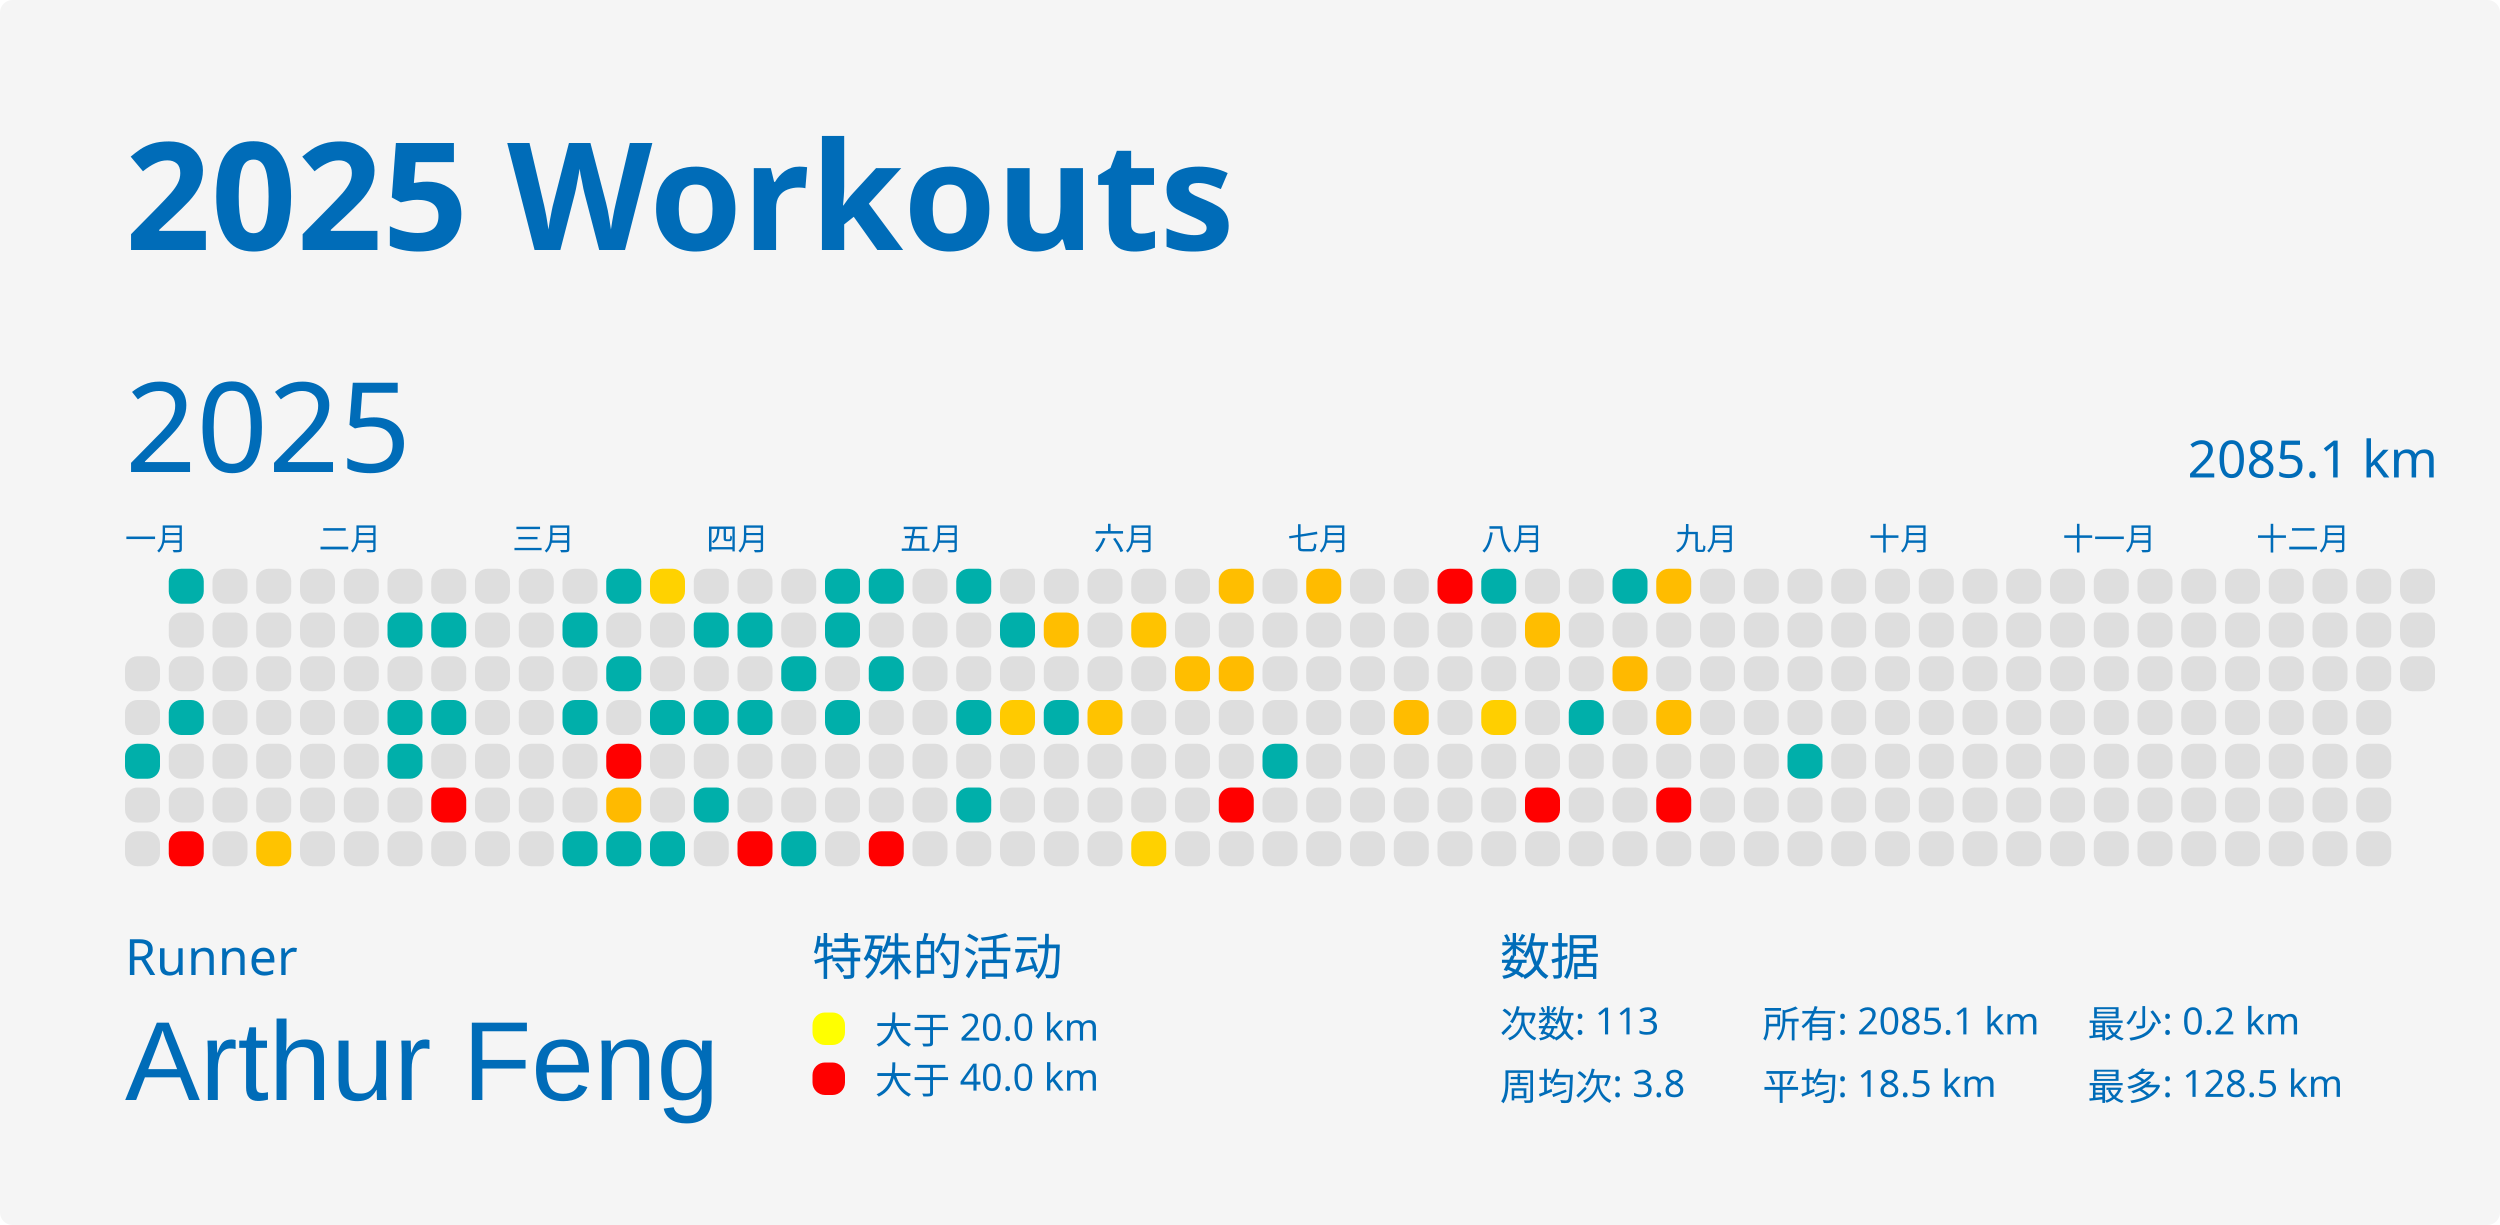
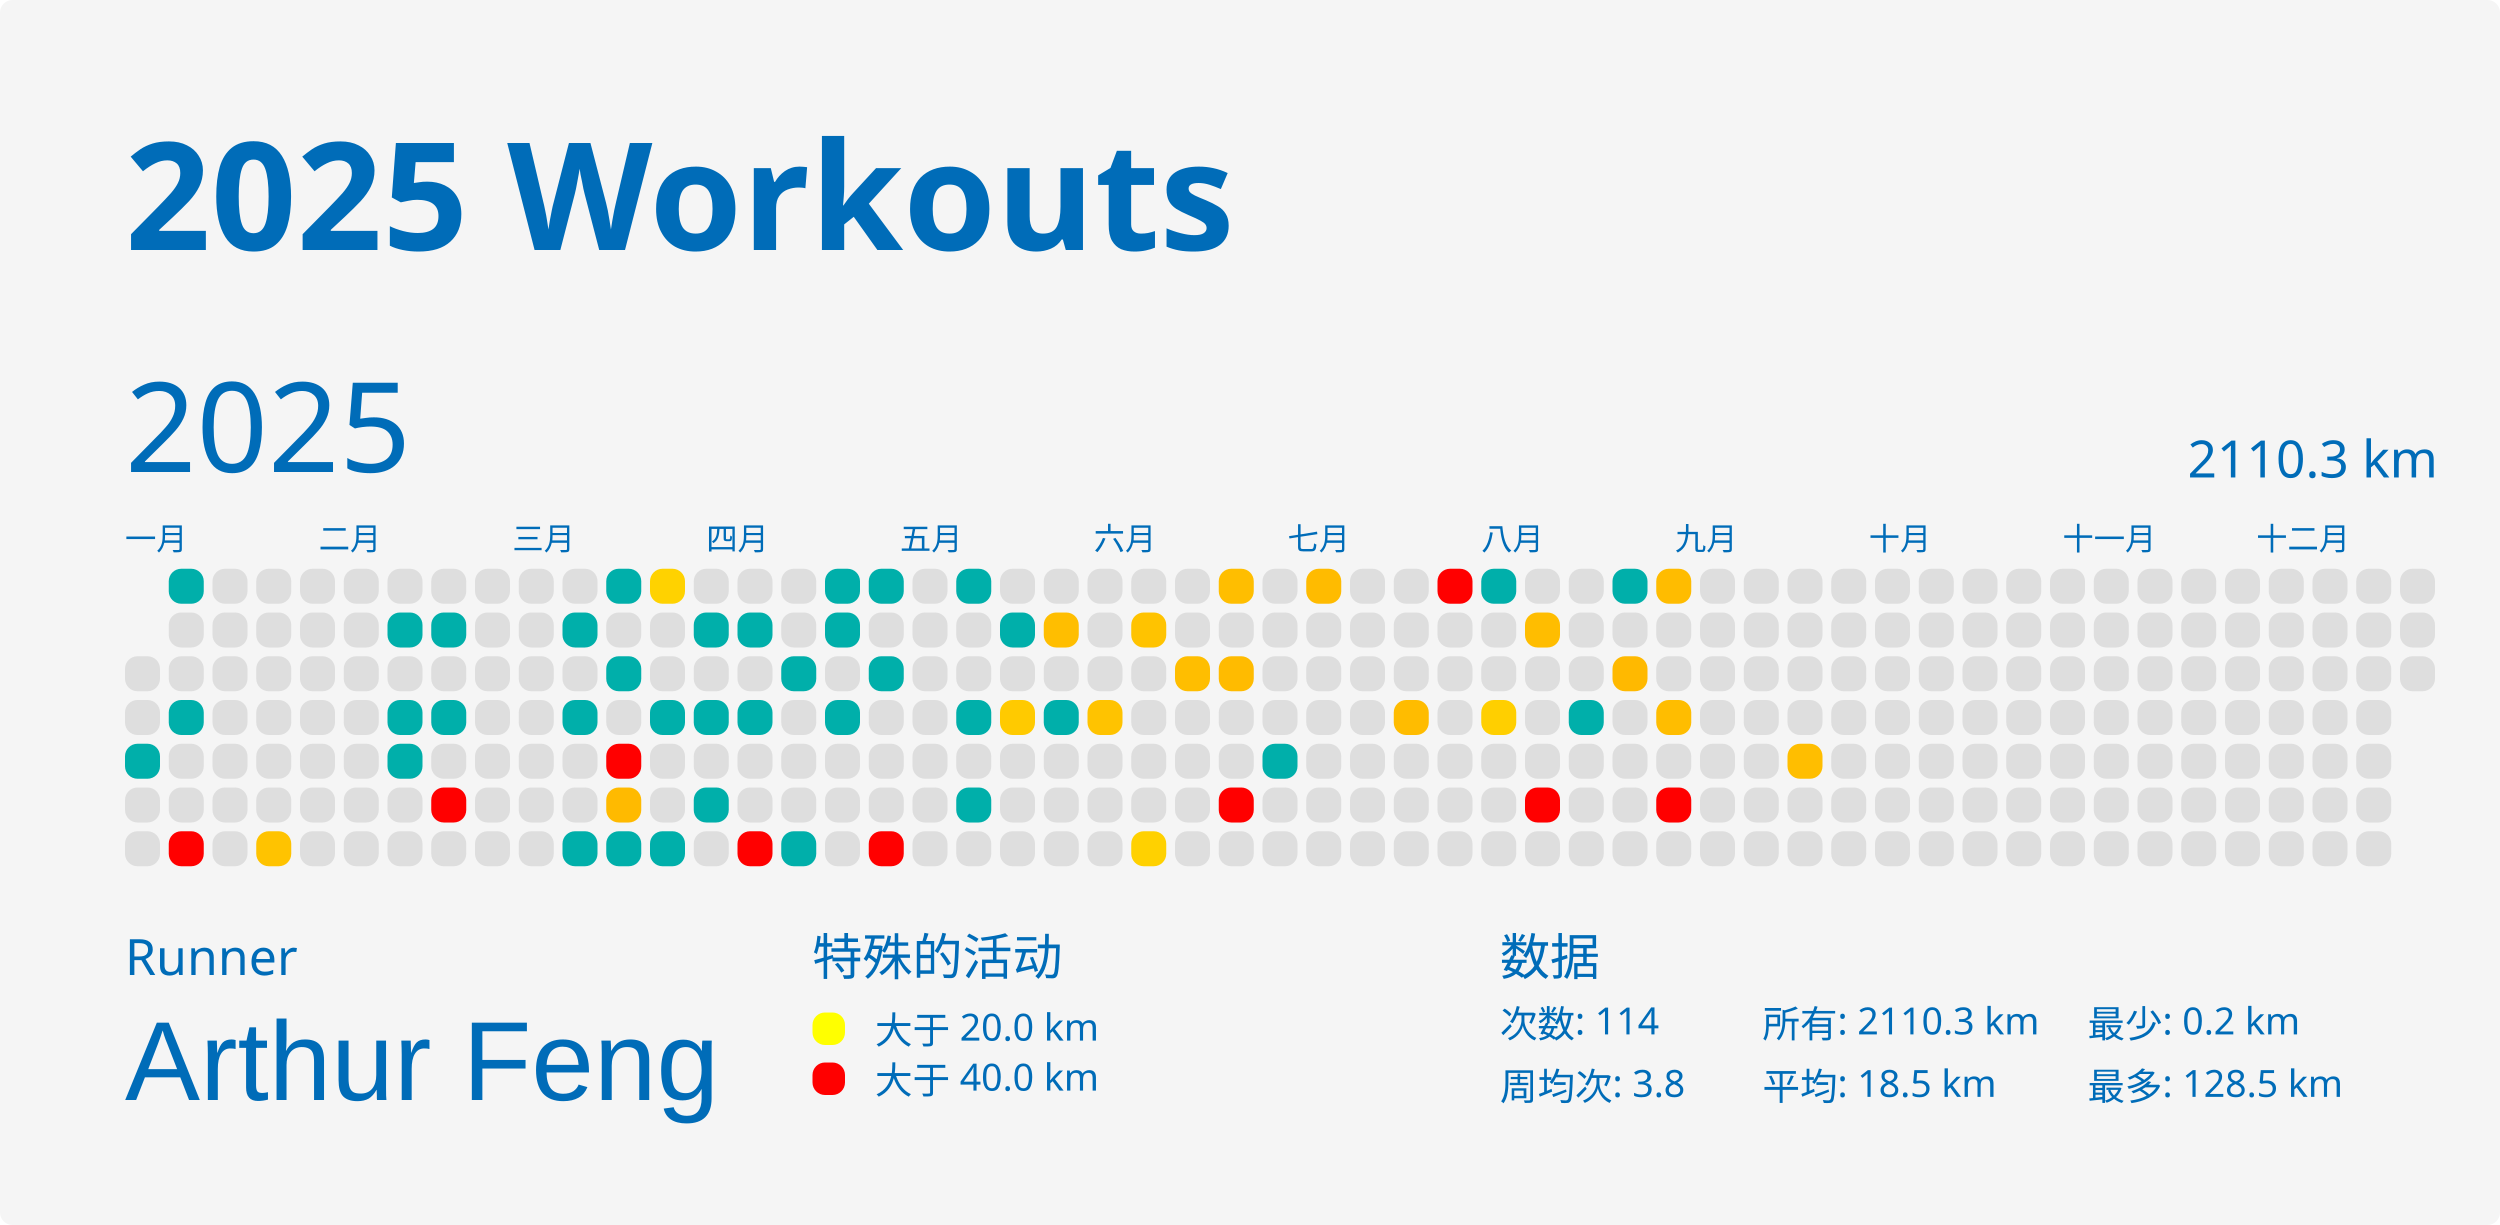
<svg xmlns="http://www.w3.org/2000/svg" baseProfile="full" height="98mm" version="1.1" viewBox="0,0,200,98" width="200mm">
  <defs />
  <rect fill="#f5f5f5" height="98" rx="1" ry="1" width="200" x="0" y="0" />
  <text fill="#006cb8" style="font-size:12px; font-family:MGI-Regular; font-weight:bold;" x="10" y="20">2025 Workouts</text>
  <text fill="#006cb8" style="font-size:4px; font-family:MGI-Regular" x="10" y="78">Runner</text>
  <text fill="#006cb8" style="font-size:9px; font-family:Arial" x="10" y="88">Arthur Feng</text>
  <text fill="#006cb8" style="font-size:4px; font-family:MGI-Regular" x="65" y="78">特殊的活动</text>
  <rect fill="yellow" height="2.6" rx="1" ry="1" width="2.6" x="65" y="81" />
  <text fill="#006cb8" style="font-size:3px; font-family:MGI-Regular" x="70" y="83.5">大于 20.0 km</text>
  <rect fill="red" height="2.6" rx="1" ry="1" width="2.6" x="65" y="85" />
  <text fill="#006cb8" style="font-size:3px; font-family:MGI-Regular" x="70" y="87.5">大于 40.0 km</text>
  <text fill="#006cb8" style="font-size:4px; font-family:MGI-Regular" x="120" y="78">数据</text>
-   <text fill="#006cb8" style="font-size:3px; font-family:MGI-Regular" x="120" y="83">次数: 113</text>
+   <text fill="#006cb8" style="font-size:3px; font-family:MGI-Regular" x="120" y="83">次数: 114</text>
  <text fill="#006cb8" style="font-size:3px; font-family:MGI-Regular" x="120" y="88">周均次: 3.8</text>
-   <text fill="#006cb8" style="font-size:3px; font-family:MGI-Regular" x="141" y="83">所有: 2085.1 km</text>
+   <text fill="#006cb8" style="font-size:3px; font-family:MGI-Regular" x="141" y="83">所有: 2110.3 km</text>
  <text fill="#006cb8" style="font-size:3px; font-family:MGI-Regular" x="141" y="88">平均: 18.5 km</text>
  <text fill="#006cb8" style="font-size:3px; font-family:MGI-Regular" x="167" y="83">最少: 0.2 km</text>
  <text fill="#006cb8" style="font-size:3px; font-family:MGI-Regular" x="167" y="88">最多: 128.5 km</text>
  <text dominant-baseline="hanging" fill="#006cb8" style="font-size:10.0px; font-family:MGI-Regular;" x="10" y="30">2025</text>
-   <text dominant-baseline="hanging" fill="#006cb8" style="font-size:4.125px; font-family:MGI-Regular;" x="175" y="35">2085.1 km</text>
+   <text dominant-baseline="hanging" fill="#006cb8" style="font-size:4.125px; font-family:MGI-Regular;" x="175" y="35">2110.3 km</text>
  <text fill="#006cb8" style="font-size:2.5px; font-family:MGI-Regular" x="10.0" y="44">一月</text>
  <text fill="#006cb8" style="font-size:2.5px; font-family:MGI-Regular" x="25.5" y="44">二月</text>
  <text fill="#006cb8" style="font-size:2.5px; font-family:MGI-Regular" x="41.0" y="44">三月</text>
  <text fill="#006cb8" style="font-size:2.5px; font-family:MGI-Regular" x="56.5" y="44">四月</text>
  <text fill="#006cb8" style="font-size:2.5px; font-family:MGI-Regular" x="72.0" y="44">五月</text>
  <text fill="#006cb8" style="font-size:2.5px; font-family:MGI-Regular" x="87.5" y="44">六月</text>
  <text fill="#006cb8" style="font-size:2.5px; font-family:MGI-Regular" x="103.0" y="44">七月</text>
  <text fill="#006cb8" style="font-size:2.5px; font-family:MGI-Regular" x="118.5" y="44">八月</text>
  <text fill="#006cb8" style="font-size:2.5px; font-family:MGI-Regular" x="134.0" y="44">九月</text>
  <text fill="#006cb8" style="font-size:2.5px; font-family:MGI-Regular" x="149.5" y="44">十月</text>
  <text fill="#006cb8" style="font-size:2.5px; font-family:MGI-Regular" x="165.0" y="44">十一月</text>
  <text fill="#006cb8" style="font-size:2.5px; font-family:MGI-Regular" x="180.5" y="44">十二月</text>
  <rect fill="#dedede" height="2.8" rx="1" ry="1" width="2.8" x="10.0" y="52.5" />
  <rect fill="#dedede" height="2.8" rx="1" ry="1" width="2.8" x="10.0" y="56.0" />
  <rect fill="#00afaa" height="2.8" rx="1" ry="1" width="2.8" x="10.0" y="59.5" />
  <rect fill="#dedede" height="2.8" rx="1" ry="1" width="2.8" x="10.0" y="63.0" />
  <rect fill="#dedede" height="2.8" rx="1" ry="1" width="2.8" x="10.0" y="66.5" />
  <rect fill="#00afaa" height="2.8" rx="1" ry="1" width="2.8" x="13.5" y="45.5" />
  <rect fill="#dedede" height="2.8" rx="1" ry="1" width="2.8" x="13.5" y="49.0" />
  <rect fill="#dedede" height="2.8" rx="1" ry="1" width="2.8" x="13.5" y="52.5" />
  <rect fill="#00afaa" height="2.8" rx="1" ry="1" width="2.8" x="13.5" y="56.0" />
  <rect fill="#dedede" height="2.8" rx="1" ry="1" width="2.8" x="13.5" y="59.5" />
  <rect fill="#dedede" height="2.8" rx="1" ry="1" width="2.8" x="13.5" y="63.0" />
  <rect fill="red" height="2.8" rx="1" ry="1" width="2.8" x="13.5" y="66.5" />
  <rect fill="#dedede" height="2.8" rx="1" ry="1" width="2.8" x="17.0" y="45.5" />
  <rect fill="#dedede" height="2.8" rx="1" ry="1" width="2.8" x="17.0" y="49.0" />
  <rect fill="#dedede" height="2.8" rx="1" ry="1" width="2.8" x="17.0" y="52.5" />
  <rect fill="#dedede" height="2.8" rx="1" ry="1" width="2.8" x="17.0" y="56.0" />
  <rect fill="#dedede" height="2.8" rx="1" ry="1" width="2.8" x="17.0" y="59.5" />
  <rect fill="#dedede" height="2.8" rx="1" ry="1" width="2.8" x="17.0" y="63.0" />
  <rect fill="#dedede" height="2.8" rx="1" ry="1" width="2.8" x="17.0" y="66.5" />
  <rect fill="#dedede" height="2.8" rx="1" ry="1" width="2.8" x="20.5" y="45.5" />
  <rect fill="#dedede" height="2.8" rx="1" ry="1" width="2.8" x="20.5" y="49.0" />
  <rect fill="#dedede" height="2.8" rx="1" ry="1" width="2.8" x="20.5" y="52.5" />
  <rect fill="#dedede" height="2.8" rx="1" ry="1" width="2.8" x="20.5" y="56.0" />
  <rect fill="#dedede" height="2.8" rx="1" ry="1" width="2.8" x="20.5" y="59.5" />
  <rect fill="#dedede" height="2.8" rx="1" ry="1" width="2.8" x="20.5" y="63.0" />
  <rect fill="#ffc300" height="2.8" rx="1" ry="1" width="2.8" x="20.5" y="66.5" />
  <rect fill="#dedede" height="2.8" rx="1" ry="1" width="2.8" x="24.0" y="45.5" />
  <rect fill="#dedede" height="2.8" rx="1" ry="1" width="2.8" x="24.0" y="49.0" />
  <rect fill="#dedede" height="2.8" rx="1" ry="1" width="2.8" x="24.0" y="52.5" />
  <rect fill="#dedede" height="2.8" rx="1" ry="1" width="2.8" x="24.0" y="56.0" />
  <rect fill="#dedede" height="2.8" rx="1" ry="1" width="2.8" x="24.0" y="59.5" />
  <rect fill="#dedede" height="2.8" rx="1" ry="1" width="2.8" x="24.0" y="63.0" />
  <rect fill="#dedede" height="2.8" rx="1" ry="1" width="2.8" x="24.0" y="66.5" />
  <rect fill="#dedede" height="2.8" rx="1" ry="1" width="2.8" x="27.5" y="45.5" />
  <rect fill="#dedede" height="2.8" rx="1" ry="1" width="2.8" x="27.5" y="49.0" />
  <rect fill="#dedede" height="2.8" rx="1" ry="1" width="2.8" x="27.5" y="52.5" />
  <rect fill="#dedede" height="2.8" rx="1" ry="1" width="2.8" x="27.5" y="56.0" />
  <rect fill="#dedede" height="2.8" rx="1" ry="1" width="2.8" x="27.5" y="59.5" />
  <rect fill="#dedede" height="2.8" rx="1" ry="1" width="2.8" x="27.5" y="63.0" />
  <rect fill="#dedede" height="2.8" rx="1" ry="1" width="2.8" x="27.5" y="66.5" />
  <rect fill="#dedede" height="2.8" rx="1" ry="1" width="2.8" x="31.0" y="45.5" />
  <rect fill="#00afaa" height="2.8" rx="1" ry="1" width="2.8" x="31.0" y="49.0" />
  <rect fill="#dedede" height="2.8" rx="1" ry="1" width="2.8" x="31.0" y="52.5" />
  <rect fill="#00afaa" height="2.8" rx="1" ry="1" width="2.8" x="31.0" y="56.0" />
  <rect fill="#00afaa" height="2.8" rx="1" ry="1" width="2.8" x="31.0" y="59.5" />
  <rect fill="#dedede" height="2.8" rx="1" ry="1" width="2.8" x="31.0" y="63.0" />
  <rect fill="#dedede" height="2.8" rx="1" ry="1" width="2.8" x="31.0" y="66.5" />
  <rect fill="#dedede" height="2.8" rx="1" ry="1" width="2.8" x="34.5" y="45.5" />
  <rect fill="#00afaa" height="2.8" rx="1" ry="1" width="2.8" x="34.5" y="49.0" />
  <rect fill="#dedede" height="2.8" rx="1" ry="1" width="2.8" x="34.5" y="52.5" />
  <rect fill="#00afaa" height="2.8" rx="1" ry="1" width="2.8" x="34.5" y="56.0" />
  <rect fill="#dedede" height="2.8" rx="1" ry="1" width="2.8" x="34.5" y="59.5" />
  <rect fill="red" height="2.8" rx="1" ry="1" width="2.8" x="34.5" y="63.0" />
  <rect fill="#dedede" height="2.8" rx="1" ry="1" width="2.8" x="34.5" y="66.5" />
  <rect fill="#dedede" height="2.8" rx="1" ry="1" width="2.8" x="38.0" y="45.5" />
  <rect fill="#dedede" height="2.8" rx="1" ry="1" width="2.8" x="38.0" y="49.0" />
  <rect fill="#dedede" height="2.8" rx="1" ry="1" width="2.8" x="38.0" y="52.5" />
  <rect fill="#dedede" height="2.8" rx="1" ry="1" width="2.8" x="38.0" y="56.0" />
  <rect fill="#dedede" height="2.8" rx="1" ry="1" width="2.8" x="38.0" y="59.5" />
  <rect fill="#dedede" height="2.8" rx="1" ry="1" width="2.8" x="38.0" y="63.0" />
  <rect fill="#dedede" height="2.8" rx="1" ry="1" width="2.8" x="38.0" y="66.5" />
  <rect fill="#dedede" height="2.8" rx="1" ry="1" width="2.8" x="41.5" y="45.5" />
  <rect fill="#dedede" height="2.8" rx="1" ry="1" width="2.8" x="41.5" y="49.0" />
  <rect fill="#dedede" height="2.8" rx="1" ry="1" width="2.8" x="41.5" y="52.5" />
  <rect fill="#dedede" height="2.8" rx="1" ry="1" width="2.8" x="41.5" y="56.0" />
  <rect fill="#dedede" height="2.8" rx="1" ry="1" width="2.8" x="41.5" y="59.5" />
  <rect fill="#dedede" height="2.8" rx="1" ry="1" width="2.8" x="41.5" y="63.0" />
  <rect fill="#dedede" height="2.8" rx="1" ry="1" width="2.8" x="41.5" y="66.5" />
  <rect fill="#dedede" height="2.8" rx="1" ry="1" width="2.8" x="45.0" y="45.5" />
  <rect fill="#00afaa" height="2.8" rx="1" ry="1" width="2.8" x="45.0" y="49.0" />
  <rect fill="#dedede" height="2.8" rx="1" ry="1" width="2.8" x="45.0" y="52.5" />
  <rect fill="#00afaa" height="2.8" rx="1" ry="1" width="2.8" x="45.0" y="56.0" />
  <rect fill="#dedede" height="2.8" rx="1" ry="1" width="2.8" x="45.0" y="59.5" />
  <rect fill="#dedede" height="2.8" rx="1" ry="1" width="2.8" x="45.0" y="63.0" />
  <rect fill="#00afaa" height="2.8" rx="1" ry="1" width="2.8" x="45.0" y="66.5" />
  <rect fill="#00afaa" height="2.8" rx="1" ry="1" width="2.8" x="48.5" y="45.5" />
  <rect fill="#dedede" height="2.8" rx="1" ry="1" width="2.8" x="48.5" y="49.0" />
  <rect fill="#00afaa" height="2.8" rx="1" ry="1" width="2.8" x="48.5" y="52.5" />
  <rect fill="#dedede" height="2.8" rx="1" ry="1" width="2.8" x="48.5" y="56.0" />
  <rect fill="red" height="2.8" rx="1" ry="1" width="2.8" x="48.5" y="59.5" />
  <rect fill="#ffba00" height="2.8" rx="1" ry="1" width="2.8" x="48.5" y="63.0" />
  <rect fill="#00afaa" height="2.8" rx="1" ry="1" width="2.8" x="48.5" y="66.5" />
  <rect fill="#ffd200" height="2.8" rx="1" ry="1" width="2.8" x="52.0" y="45.5" />
  <rect fill="#dedede" height="2.8" rx="1" ry="1" width="2.8" x="52.0" y="49.0" />
  <rect fill="#dedede" height="2.8" rx="1" ry="1" width="2.8" x="52.0" y="52.5" />
  <rect fill="#00afaa" height="2.8" rx="1" ry="1" width="2.8" x="52.0" y="56.0" />
  <rect fill="#dedede" height="2.8" rx="1" ry="1" width="2.8" x="52.0" y="59.5" />
  <rect fill="#dedede" height="2.8" rx="1" ry="1" width="2.8" x="52.0" y="63.0" />
  <rect fill="#00afaa" height="2.8" rx="1" ry="1" width="2.8" x="52.0" y="66.5" />
  <rect fill="#dedede" height="2.8" rx="1" ry="1" width="2.8" x="55.5" y="45.5" />
  <rect fill="#00afaa" height="2.8" rx="1" ry="1" width="2.8" x="55.5" y="49.0" />
  <rect fill="#dedede" height="2.8" rx="1" ry="1" width="2.8" x="55.5" y="52.5" />
  <rect fill="#00afaa" height="2.8" rx="1" ry="1" width="2.8" x="55.5" y="56.0" />
  <rect fill="#dedede" height="2.8" rx="1" ry="1" width="2.8" x="55.5" y="59.5" />
  <rect fill="#00afaa" height="2.8" rx="1" ry="1" width="2.8" x="55.5" y="63.0" />
  <rect fill="#dedede" height="2.8" rx="1" ry="1" width="2.8" x="55.5" y="66.5" />
  <rect fill="#dedede" height="2.8" rx="1" ry="1" width="2.8" x="59.0" y="45.5" />
  <rect fill="#00afaa" height="2.8" rx="1" ry="1" width="2.8" x="59.0" y="49.0" />
  <rect fill="#dedede" height="2.8" rx="1" ry="1" width="2.8" x="59.0" y="52.5" />
  <rect fill="#00afaa" height="2.8" rx="1" ry="1" width="2.8" x="59.0" y="56.0" />
  <rect fill="#dedede" height="2.8" rx="1" ry="1" width="2.8" x="59.0" y="59.5" />
  <rect fill="#dedede" height="2.8" rx="1" ry="1" width="2.8" x="59.0" y="63.0" />
  <rect fill="red" height="2.8" rx="1" ry="1" width="2.8" x="59.0" y="66.5" />
  <rect fill="#dedede" height="2.8" rx="1" ry="1" width="2.8" x="62.5" y="45.5" />
  <rect fill="#dedede" height="2.8" rx="1" ry="1" width="2.8" x="62.5" y="49.0" />
  <rect fill="#00afaa" height="2.8" rx="1" ry="1" width="2.8" x="62.5" y="52.5" />
  <rect fill="#dedede" height="2.8" rx="1" ry="1" width="2.8" x="62.5" y="56.0" />
  <rect fill="#dedede" height="2.8" rx="1" ry="1" width="2.8" x="62.5" y="59.5" />
  <rect fill="#dedede" height="2.8" rx="1" ry="1" width="2.8" x="62.5" y="63.0" />
  <rect fill="#00afaa" height="2.8" rx="1" ry="1" width="2.8" x="62.5" y="66.5" />
  <rect fill="#00afaa" height="2.8" rx="1" ry="1" width="2.8" x="66.0" y="45.5" />
  <rect fill="#00afaa" height="2.8" rx="1" ry="1" width="2.8" x="66.0" y="49.0" />
  <rect fill="#dedede" height="2.8" rx="1" ry="1" width="2.8" x="66.0" y="52.5" />
  <rect fill="#00afaa" height="2.8" rx="1" ry="1" width="2.8" x="66.0" y="56.0" />
  <rect fill="#dedede" height="2.8" rx="1" ry="1" width="2.8" x="66.0" y="59.5" />
  <rect fill="#dedede" height="2.8" rx="1" ry="1" width="2.8" x="66.0" y="63.0" />
  <rect fill="#dedede" height="2.8" rx="1" ry="1" width="2.8" x="66.0" y="66.5" />
  <rect fill="#00afaa" height="2.8" rx="1" ry="1" width="2.8" x="69.5" y="45.5" />
  <rect fill="#dedede" height="2.8" rx="1" ry="1" width="2.8" x="69.5" y="49.0" />
  <rect fill="#00afaa" height="2.8" rx="1" ry="1" width="2.8" x="69.5" y="52.5" />
  <rect fill="#dedede" height="2.8" rx="1" ry="1" width="2.8" x="69.5" y="56.0" />
  <rect fill="#dedede" height="2.8" rx="1" ry="1" width="2.8" x="69.5" y="59.5" />
  <rect fill="#dedede" height="2.8" rx="1" ry="1" width="2.8" x="69.5" y="63.0" />
  <rect fill="red" height="2.8" rx="1" ry="1" width="2.8" x="69.5" y="66.5" />
  <rect fill="#dedede" height="2.8" rx="1" ry="1" width="2.8" x="73.0" y="45.5" />
  <rect fill="#dedede" height="2.8" rx="1" ry="1" width="2.8" x="73.0" y="49.0" />
  <rect fill="#dedede" height="2.8" rx="1" ry="1" width="2.8" x="73.0" y="52.5" />
  <rect fill="#dedede" height="2.8" rx="1" ry="1" width="2.8" x="73.0" y="56.0" />
  <rect fill="#dedede" height="2.8" rx="1" ry="1" width="2.8" x="73.0" y="59.5" />
  <rect fill="#dedede" height="2.8" rx="1" ry="1" width="2.8" x="73.0" y="63.0" />
  <rect fill="#dedede" height="2.8" rx="1" ry="1" width="2.8" x="73.0" y="66.5" />
  <rect fill="#00afaa" height="2.8" rx="1" ry="1" width="2.8" x="76.5" y="45.5" />
  <rect fill="#dedede" height="2.8" rx="1" ry="1" width="2.8" x="76.5" y="49.0" />
  <rect fill="#dedede" height="2.8" rx="1" ry="1" width="2.8" x="76.5" y="52.5" />
  <rect fill="#00afaa" height="2.8" rx="1" ry="1" width="2.8" x="76.5" y="56.0" />
  <rect fill="#dedede" height="2.8" rx="1" ry="1" width="2.8" x="76.5" y="59.5" />
  <rect fill="#00afaa" height="2.8" rx="1" ry="1" width="2.8" x="76.5" y="63.0" />
  <rect fill="#dedede" height="2.8" rx="1" ry="1" width="2.8" x="76.5" y="66.5" />
  <rect fill="#dedede" height="2.8" rx="1" ry="1" width="2.8" x="80.0" y="45.5" />
  <rect fill="#00afaa" height="2.8" rx="1" ry="1" width="2.8" x="80.0" y="49.0" />
  <rect fill="#dedede" height="2.8" rx="1" ry="1" width="2.8" x="80.0" y="52.5" />
  <rect fill="#ffca00" height="2.8" rx="1" ry="1" width="2.8" x="80.0" y="56.0" />
  <rect fill="#dedede" height="2.8" rx="1" ry="1" width="2.8" x="80.0" y="59.5" />
  <rect fill="#dedede" height="2.8" rx="1" ry="1" width="2.8" x="80.0" y="63.0" />
  <rect fill="#dedede" height="2.8" rx="1" ry="1" width="2.8" x="80.0" y="66.5" />
  <rect fill="#dedede" height="2.8" rx="1" ry="1" width="2.8" x="83.5" y="45.5" />
  <rect fill="#ffbe00" height="2.8" rx="1" ry="1" width="2.8" x="83.5" y="49.0" />
  <rect fill="#dedede" height="2.8" rx="1" ry="1" width="2.8" x="83.5" y="52.5" />
  <rect fill="#00afaa" height="2.8" rx="1" ry="1" width="2.8" x="83.5" y="56.0" />
  <rect fill="#dedede" height="2.8" rx="1" ry="1" width="2.8" x="83.5" y="59.5" />
  <rect fill="#dedede" height="2.8" rx="1" ry="1" width="2.8" x="83.5" y="63.0" />
  <rect fill="#dedede" height="2.8" rx="1" ry="1" width="2.8" x="83.5" y="66.5" />
  <rect fill="#dedede" height="2.8" rx="1" ry="1" width="2.8" x="87.0" y="45.5" />
  <rect fill="#dedede" height="2.8" rx="1" ry="1" width="2.8" x="87.0" y="49.0" />
  <rect fill="#dedede" height="2.8" rx="1" ry="1" width="2.8" x="87.0" y="52.5" />
  <rect fill="#ffc300" height="2.8" rx="1" ry="1" width="2.8" x="87.0" y="56.0" />
  <rect fill="#dedede" height="2.8" rx="1" ry="1" width="2.8" x="87.0" y="59.5" />
  <rect fill="#dedede" height="2.8" rx="1" ry="1" width="2.8" x="87.0" y="63.0" />
  <rect fill="#dedede" height="2.8" rx="1" ry="1" width="2.8" x="87.0" y="66.5" />
  <rect fill="#dedede" height="2.8" rx="1" ry="1" width="2.8" x="90.5" y="45.5" />
  <rect fill="#ffc300" height="2.8" rx="1" ry="1" width="2.8" x="90.5" y="49.0" />
  <rect fill="#dedede" height="2.8" rx="1" ry="1" width="2.8" x="90.5" y="52.5" />
  <rect fill="#dedede" height="2.8" rx="1" ry="1" width="2.8" x="90.5" y="56.0" />
  <rect fill="#dedede" height="2.8" rx="1" ry="1" width="2.8" x="90.5" y="59.5" />
  <rect fill="#dedede" height="2.8" rx="1" ry="1" width="2.8" x="90.5" y="63.0" />
  <rect fill="#ffd100" height="2.8" rx="1" ry="1" width="2.8" x="90.5" y="66.5" />
  <rect fill="#dedede" height="2.8" rx="1" ry="1" width="2.8" x="94.0" y="45.5" />
  <rect fill="#dedede" height="2.8" rx="1" ry="1" width="2.8" x="94.0" y="49.0" />
  <rect fill="#ffbe00" height="2.8" rx="1" ry="1" width="2.8" x="94.0" y="52.5" />
  <rect fill="#dedede" height="2.8" rx="1" ry="1" width="2.8" x="94.0" y="56.0" />
  <rect fill="#dedede" height="2.8" rx="1" ry="1" width="2.8" x="94.0" y="59.5" />
  <rect fill="#dedede" height="2.8" rx="1" ry="1" width="2.8" x="94.0" y="63.0" />
  <rect fill="#dedede" height="2.8" rx="1" ry="1" width="2.8" x="94.0" y="66.5" />
  <rect fill="#ffbe00" height="2.8" rx="1" ry="1" width="2.8" x="97.5" y="45.5" />
  <rect fill="#dedede" height="2.8" rx="1" ry="1" width="2.8" x="97.5" y="49.0" />
  <rect fill="#ffbb00" height="2.8" rx="1" ry="1" width="2.8" x="97.5" y="52.5" />
  <rect fill="#dedede" height="2.8" rx="1" ry="1" width="2.8" x="97.5" y="56.0" />
  <rect fill="#dedede" height="2.8" rx="1" ry="1" width="2.8" x="97.5" y="59.5" />
  <rect fill="red" height="2.8" rx="1" ry="1" width="2.8" x="97.5" y="63.0" />
  <rect fill="#dedede" height="2.8" rx="1" ry="1" width="2.8" x="97.5" y="66.5" />
  <rect fill="#dedede" height="2.8" rx="1" ry="1" width="2.8" x="101.0" y="45.5" />
  <rect fill="#dedede" height="2.8" rx="1" ry="1" width="2.8" x="101.0" y="49.0" />
  <rect fill="#dedede" height="2.8" rx="1" ry="1" width="2.8" x="101.0" y="52.5" />
  <rect fill="#dedede" height="2.8" rx="1" ry="1" width="2.8" x="101.0" y="56.0" />
  <rect fill="#00afaa" height="2.8" rx="1" ry="1" width="2.8" x="101.0" y="59.5" />
  <rect fill="#dedede" height="2.8" rx="1" ry="1" width="2.8" x="101.0" y="63.0" />
  <rect fill="#dedede" height="2.8" rx="1" ry="1" width="2.8" x="101.0" y="66.5" />
  <rect fill="#ffbb00" height="2.8" rx="1" ry="1" width="2.8" x="104.5" y="45.5" />
  <rect fill="#dedede" height="2.8" rx="1" ry="1" width="2.8" x="104.5" y="49.0" />
  <rect fill="#dedede" height="2.8" rx="1" ry="1" width="2.8" x="104.5" y="52.5" />
  <rect fill="#dedede" height="2.8" rx="1" ry="1" width="2.8" x="104.5" y="56.0" />
  <rect fill="#dedede" height="2.8" rx="1" ry="1" width="2.8" x="104.5" y="59.5" />
  <rect fill="#dedede" height="2.8" rx="1" ry="1" width="2.8" x="104.5" y="63.0" />
  <rect fill="#dedede" height="2.8" rx="1" ry="1" width="2.8" x="104.5" y="66.5" />
  <rect fill="#dedede" height="2.8" rx="1" ry="1" width="2.8" x="108.0" y="45.5" />
  <rect fill="#dedede" height="2.8" rx="1" ry="1" width="2.8" x="108.0" y="49.0" />
  <rect fill="#dedede" height="2.8" rx="1" ry="1" width="2.8" x="108.0" y="52.5" />
  <rect fill="#dedede" height="2.8" rx="1" ry="1" width="2.8" x="108.0" y="56.0" />
  <rect fill="#dedede" height="2.8" rx="1" ry="1" width="2.8" x="108.0" y="59.5" />
  <rect fill="#dedede" height="2.8" rx="1" ry="1" width="2.8" x="108.0" y="63.0" />
  <rect fill="#dedede" height="2.8" rx="1" ry="1" width="2.8" x="108.0" y="66.5" />
  <rect fill="#dedede" height="2.8" rx="1" ry="1" width="2.8" x="111.5" y="45.5" />
  <rect fill="#dedede" height="2.8" rx="1" ry="1" width="2.8" x="111.5" y="49.0" />
  <rect fill="#dedede" height="2.8" rx="1" ry="1" width="2.8" x="111.5" y="52.5" />
  <rect fill="#ffbc00" height="2.8" rx="1" ry="1" width="2.8" x="111.5" y="56.0" />
  <rect fill="#dedede" height="2.8" rx="1" ry="1" width="2.8" x="111.5" y="59.5" />
  <rect fill="#dedede" height="2.8" rx="1" ry="1" width="2.8" x="111.5" y="63.0" />
  <rect fill="#dedede" height="2.8" rx="1" ry="1" width="2.8" x="111.5" y="66.5" />
  <rect fill="red" height="2.8" rx="1" ry="1" width="2.8" x="115.0" y="45.5" />
  <rect fill="#dedede" height="2.8" rx="1" ry="1" width="2.8" x="115.0" y="49.0" />
  <rect fill="#dedede" height="2.8" rx="1" ry="1" width="2.8" x="115.0" y="52.5" />
  <rect fill="#dedede" height="2.8" rx="1" ry="1" width="2.8" x="115.0" y="56.0" />
  <rect fill="#dedede" height="2.8" rx="1" ry="1" width="2.8" x="115.0" y="59.5" />
  <rect fill="#dedede" height="2.8" rx="1" ry="1" width="2.8" x="115.0" y="63.0" />
  <rect fill="#dedede" height="2.8" rx="1" ry="1" width="2.8" x="115.0" y="66.5" />
  <rect fill="#00afaa" height="2.8" rx="1" ry="1" width="2.8" x="118.5" y="45.5" />
  <rect fill="#dedede" height="2.8" rx="1" ry="1" width="2.8" x="118.5" y="49.0" />
  <rect fill="#dedede" height="2.8" rx="1" ry="1" width="2.8" x="118.5" y="52.5" />
  <rect fill="#ffcf00" height="2.8" rx="1" ry="1" width="2.8" x="118.5" y="56.0" />
  <rect fill="#dedede" height="2.8" rx="1" ry="1" width="2.8" x="118.5" y="59.5" />
  <rect fill="#dedede" height="2.8" rx="1" ry="1" width="2.8" x="118.5" y="63.0" />
  <rect fill="#dedede" height="2.8" rx="1" ry="1" width="2.8" x="118.5" y="66.5" />
  <rect fill="#dedede" height="2.8" rx="1" ry="1" width="2.8" x="122.0" y="45.5" />
  <rect fill="#ffbd00" height="2.8" rx="1" ry="1" width="2.8" x="122.0" y="49.0" />
  <rect fill="#dedede" height="2.8" rx="1" ry="1" width="2.8" x="122.0" y="52.5" />
  <rect fill="#dedede" height="2.8" rx="1" ry="1" width="2.8" x="122.0" y="56.0" />
  <rect fill="#dedede" height="2.8" rx="1" ry="1" width="2.8" x="122.0" y="59.5" />
  <rect fill="red" height="2.8" rx="1" ry="1" width="2.8" x="122.0" y="63.0" />
  <rect fill="#dedede" height="2.8" rx="1" ry="1" width="2.8" x="122.0" y="66.5" />
  <rect fill="#dedede" height="2.8" rx="1" ry="1" width="2.8" x="125.5" y="45.5" />
  <rect fill="#dedede" height="2.8" rx="1" ry="1" width="2.8" x="125.5" y="49.0" />
  <rect fill="#dedede" height="2.8" rx="1" ry="1" width="2.8" x="125.5" y="52.5" />
  <rect fill="#00afaa" height="2.8" rx="1" ry="1" width="2.8" x="125.5" y="56.0" />
  <rect fill="#dedede" height="2.8" rx="1" ry="1" width="2.8" x="125.5" y="59.5" />
  <rect fill="#dedede" height="2.8" rx="1" ry="1" width="2.8" x="125.5" y="63.0" />
  <rect fill="#dedede" height="2.8" rx="1" ry="1" width="2.8" x="125.5" y="66.5" />
  <rect fill="#00afaa" height="2.8" rx="1" ry="1" width="2.8" x="129.0" y="45.5" />
  <rect fill="#dedede" height="2.8" rx="1" ry="1" width="2.8" x="129.0" y="49.0" />
  <rect fill="#ffb900" height="2.8" rx="1" ry="1" width="2.8" x="129.0" y="52.5" />
  <rect fill="#dedede" height="2.8" rx="1" ry="1" width="2.8" x="129.0" y="56.0" />
  <rect fill="#dedede" height="2.8" rx="1" ry="1" width="2.8" x="129.0" y="59.5" />
  <rect fill="#dedede" height="2.8" rx="1" ry="1" width="2.8" x="129.0" y="63.0" />
  <rect fill="#dedede" height="2.8" rx="1" ry="1" width="2.8" x="129.0" y="66.5" />
  <rect fill="#ffbc00" height="2.8" rx="1" ry="1" width="2.8" x="132.5" y="45.5" />
  <rect fill="#dedede" height="2.8" rx="1" ry="1" width="2.8" x="132.5" y="49.0" />
  <rect fill="#dedede" height="2.8" rx="1" ry="1" width="2.8" x="132.5" y="52.5" />
  <rect fill="#ffbd00" height="2.8" rx="1" ry="1" width="2.8" x="132.5" y="56.0" />
  <rect fill="#dedede" height="2.8" rx="1" ry="1" width="2.8" x="132.5" y="59.5" />
  <rect fill="red" height="2.8" rx="1" ry="1" width="2.8" x="132.5" y="63.0" />
  <rect fill="#dedede" height="2.8" rx="1" ry="1" width="2.8" x="132.5" y="66.5" />
  <rect fill="#dedede" height="2.8" rx="1" ry="1" width="2.8" x="136.0" y="45.5" />
  <rect fill="#dedede" height="2.8" rx="1" ry="1" width="2.8" x="136.0" y="49.0" />
  <rect fill="#dedede" height="2.8" rx="1" ry="1" width="2.8" x="136.0" y="52.5" />
  <rect fill="#dedede" height="2.8" rx="1" ry="1" width="2.8" x="136.0" y="56.0" />
  <rect fill="#dedede" height="2.8" rx="1" ry="1" width="2.8" x="136.0" y="59.5" />
  <rect fill="#dedede" height="2.8" rx="1" ry="1" width="2.8" x="136.0" y="63.0" />
  <rect fill="#dedede" height="2.8" rx="1" ry="1" width="2.8" x="136.0" y="66.5" />
  <rect fill="#dedede" height="2.8" rx="1" ry="1" width="2.8" x="139.5" y="45.5" />
  <rect fill="#dedede" height="2.8" rx="1" ry="1" width="2.8" x="139.5" y="49.0" />
  <rect fill="#dedede" height="2.8" rx="1" ry="1" width="2.8" x="139.5" y="52.5" />
  <rect fill="#dedede" height="2.8" rx="1" ry="1" width="2.8" x="139.5" y="56.0" />
  <rect fill="#dedede" height="2.8" rx="1" ry="1" width="2.8" x="139.5" y="59.5" />
  <rect fill="#dedede" height="2.8" rx="1" ry="1" width="2.8" x="139.5" y="63.0" />
  <rect fill="#dedede" height="2.8" rx="1" ry="1" width="2.8" x="139.5" y="66.5" />
  <rect fill="#dedede" height="2.8" rx="1" ry="1" width="2.8" x="143.0" y="45.5" />
  <rect fill="#dedede" height="2.8" rx="1" ry="1" width="2.8" x="143.0" y="49.0" />
  <rect fill="#dedede" height="2.8" rx="1" ry="1" width="2.8" x="143.0" y="52.5" />
  <rect fill="#dedede" height="2.8" rx="1" ry="1" width="2.8" x="143.0" y="56.0" />
-   <rect fill="#00afaa" height="2.8" rx="1" ry="1" width="2.8" x="143.0" y="59.5" />
+   <rect fill="#ffbe00" height="2.8" rx="1" ry="1" width="2.8" x="143.0" y="59.5" />
  <rect fill="#dedede" height="2.8" rx="1" ry="1" width="2.8" x="143.0" y="63.0" />
  <rect fill="#dedede" height="2.8" rx="1" ry="1" width="2.8" x="143.0" y="66.5" />
  <rect fill="#dedede" height="2.8" rx="1" ry="1" width="2.8" x="146.5" y="45.5" />
  <rect fill="#dedede" height="2.8" rx="1" ry="1" width="2.8" x="146.5" y="49.0" />
  <rect fill="#dedede" height="2.8" rx="1" ry="1" width="2.8" x="146.5" y="52.5" />
  <rect fill="#dedede" height="2.8" rx="1" ry="1" width="2.8" x="146.5" y="56.0" />
  <rect fill="#dedede" height="2.8" rx="1" ry="1" width="2.8" x="146.5" y="59.5" />
  <rect fill="#dedede" height="2.8" rx="1" ry="1" width="2.8" x="146.5" y="63.0" />
  <rect fill="#dedede" height="2.8" rx="1" ry="1" width="2.8" x="146.5" y="66.5" />
  <rect fill="#dedede" height="2.8" rx="1" ry="1" width="2.8" x="150.0" y="45.5" />
  <rect fill="#dedede" height="2.8" rx="1" ry="1" width="2.8" x="150.0" y="49.0" />
  <rect fill="#dedede" height="2.8" rx="1" ry="1" width="2.8" x="150.0" y="52.5" />
  <rect fill="#dedede" height="2.8" rx="1" ry="1" width="2.8" x="150.0" y="56.0" />
  <rect fill="#dedede" height="2.8" rx="1" ry="1" width="2.8" x="150.0" y="59.5" />
  <rect fill="#dedede" height="2.8" rx="1" ry="1" width="2.8" x="150.0" y="63.0" />
  <rect fill="#dedede" height="2.8" rx="1" ry="1" width="2.8" x="150.0" y="66.5" />
  <rect fill="#dedede" height="2.8" rx="1" ry="1" width="2.8" x="153.5" y="45.5" />
  <rect fill="#dedede" height="2.8" rx="1" ry="1" width="2.8" x="153.5" y="49.0" />
  <rect fill="#dedede" height="2.8" rx="1" ry="1" width="2.8" x="153.5" y="52.5" />
  <rect fill="#dedede" height="2.8" rx="1" ry="1" width="2.8" x="153.5" y="56.0" />
  <rect fill="#dedede" height="2.8" rx="1" ry="1" width="2.8" x="153.5" y="59.5" />
  <rect fill="#dedede" height="2.8" rx="1" ry="1" width="2.8" x="153.5" y="63.0" />
  <rect fill="#dedede" height="2.8" rx="1" ry="1" width="2.8" x="153.5" y="66.5" />
  <rect fill="#dedede" height="2.8" rx="1" ry="1" width="2.8" x="157.0" y="45.5" />
  <rect fill="#dedede" height="2.8" rx="1" ry="1" width="2.8" x="157.0" y="49.0" />
  <rect fill="#dedede" height="2.8" rx="1" ry="1" width="2.8" x="157.0" y="52.5" />
  <rect fill="#dedede" height="2.8" rx="1" ry="1" width="2.8" x="157.0" y="56.0" />
  <rect fill="#dedede" height="2.8" rx="1" ry="1" width="2.8" x="157.0" y="59.5" />
  <rect fill="#dedede" height="2.8" rx="1" ry="1" width="2.8" x="157.0" y="63.0" />
  <rect fill="#dedede" height="2.8" rx="1" ry="1" width="2.8" x="157.0" y="66.5" />
  <rect fill="#dedede" height="2.8" rx="1" ry="1" width="2.8" x="160.5" y="45.5" />
  <rect fill="#dedede" height="2.8" rx="1" ry="1" width="2.8" x="160.5" y="49.0" />
  <rect fill="#dedede" height="2.8" rx="1" ry="1" width="2.8" x="160.5" y="52.5" />
  <rect fill="#dedede" height="2.8" rx="1" ry="1" width="2.8" x="160.5" y="56.0" />
  <rect fill="#dedede" height="2.8" rx="1" ry="1" width="2.8" x="160.5" y="59.5" />
  <rect fill="#dedede" height="2.8" rx="1" ry="1" width="2.8" x="160.5" y="63.0" />
  <rect fill="#dedede" height="2.8" rx="1" ry="1" width="2.8" x="160.5" y="66.5" />
  <rect fill="#dedede" height="2.8" rx="1" ry="1" width="2.8" x="164.0" y="45.5" />
  <rect fill="#dedede" height="2.8" rx="1" ry="1" width="2.8" x="164.0" y="49.0" />
  <rect fill="#dedede" height="2.8" rx="1" ry="1" width="2.8" x="164.0" y="52.5" />
  <rect fill="#dedede" height="2.8" rx="1" ry="1" width="2.8" x="164.0" y="56.0" />
  <rect fill="#dedede" height="2.8" rx="1" ry="1" width="2.8" x="164.0" y="59.5" />
  <rect fill="#dedede" height="2.8" rx="1" ry="1" width="2.8" x="164.0" y="63.0" />
  <rect fill="#dedede" height="2.8" rx="1" ry="1" width="2.8" x="164.0" y="66.5" />
  <rect fill="#dedede" height="2.8" rx="1" ry="1" width="2.8" x="167.5" y="45.5" />
  <rect fill="#dedede" height="2.8" rx="1" ry="1" width="2.8" x="167.5" y="49.0" />
  <rect fill="#dedede" height="2.8" rx="1" ry="1" width="2.8" x="167.5" y="52.5" />
  <rect fill="#dedede" height="2.8" rx="1" ry="1" width="2.8" x="167.5" y="56.0" />
  <rect fill="#dedede" height="2.8" rx="1" ry="1" width="2.8" x="167.5" y="59.5" />
  <rect fill="#dedede" height="2.8" rx="1" ry="1" width="2.8" x="167.5" y="63.0" />
  <rect fill="#dedede" height="2.8" rx="1" ry="1" width="2.8" x="167.5" y="66.5" />
  <rect fill="#dedede" height="2.8" rx="1" ry="1" width="2.8" x="171.0" y="45.5" />
  <rect fill="#dedede" height="2.8" rx="1" ry="1" width="2.8" x="171.0" y="49.0" />
  <rect fill="#dedede" height="2.8" rx="1" ry="1" width="2.8" x="171.0" y="52.5" />
  <rect fill="#dedede" height="2.8" rx="1" ry="1" width="2.8" x="171.0" y="56.0" />
  <rect fill="#dedede" height="2.8" rx="1" ry="1" width="2.8" x="171.0" y="59.5" />
  <rect fill="#dedede" height="2.8" rx="1" ry="1" width="2.8" x="171.0" y="63.0" />
  <rect fill="#dedede" height="2.8" rx="1" ry="1" width="2.8" x="171.0" y="66.5" />
  <rect fill="#dedede" height="2.8" rx="1" ry="1" width="2.8" x="174.5" y="45.5" />
  <rect fill="#dedede" height="2.8" rx="1" ry="1" width="2.8" x="174.5" y="49.0" />
  <rect fill="#dedede" height="2.8" rx="1" ry="1" width="2.8" x="174.5" y="52.5" />
  <rect fill="#dedede" height="2.8" rx="1" ry="1" width="2.8" x="174.5" y="56.0" />
  <rect fill="#dedede" height="2.8" rx="1" ry="1" width="2.8" x="174.5" y="59.5" />
  <rect fill="#dedede" height="2.8" rx="1" ry="1" width="2.8" x="174.5" y="63.0" />
  <rect fill="#dedede" height="2.8" rx="1" ry="1" width="2.8" x="174.5" y="66.5" />
  <rect fill="#dedede" height="2.8" rx="1" ry="1" width="2.8" x="178.0" y="45.5" />
  <rect fill="#dedede" height="2.8" rx="1" ry="1" width="2.8" x="178.0" y="49.0" />
  <rect fill="#dedede" height="2.8" rx="1" ry="1" width="2.8" x="178.0" y="52.5" />
  <rect fill="#dedede" height="2.8" rx="1" ry="1" width="2.8" x="178.0" y="56.0" />
  <rect fill="#dedede" height="2.8" rx="1" ry="1" width="2.8" x="178.0" y="59.5" />
  <rect fill="#dedede" height="2.8" rx="1" ry="1" width="2.8" x="178.0" y="63.0" />
  <rect fill="#dedede" height="2.8" rx="1" ry="1" width="2.8" x="178.0" y="66.5" />
  <rect fill="#dedede" height="2.8" rx="1" ry="1" width="2.8" x="181.5" y="45.5" />
  <rect fill="#dedede" height="2.8" rx="1" ry="1" width="2.8" x="181.5" y="49.0" />
  <rect fill="#dedede" height="2.8" rx="1" ry="1" width="2.8" x="181.5" y="52.5" />
  <rect fill="#dedede" height="2.8" rx="1" ry="1" width="2.8" x="181.5" y="56.0" />
  <rect fill="#dedede" height="2.8" rx="1" ry="1" width="2.8" x="181.5" y="59.5" />
  <rect fill="#dedede" height="2.8" rx="1" ry="1" width="2.8" x="181.5" y="63.0" />
  <rect fill="#dedede" height="2.8" rx="1" ry="1" width="2.8" x="181.5" y="66.5" />
  <rect fill="#dedede" height="2.8" rx="1" ry="1" width="2.8" x="185.0" y="45.5" />
  <rect fill="#dedede" height="2.8" rx="1" ry="1" width="2.8" x="185.0" y="49.0" />
  <rect fill="#dedede" height="2.8" rx="1" ry="1" width="2.8" x="185.0" y="52.5" />
  <rect fill="#dedede" height="2.8" rx="1" ry="1" width="2.8" x="185.0" y="56.0" />
  <rect fill="#dedede" height="2.8" rx="1" ry="1" width="2.8" x="185.0" y="59.5" />
  <rect fill="#dedede" height="2.8" rx="1" ry="1" width="2.8" x="185.0" y="63.0" />
  <rect fill="#dedede" height="2.8" rx="1" ry="1" width="2.8" x="185.0" y="66.5" />
  <rect fill="#dedede" height="2.8" rx="1" ry="1" width="2.8" x="188.5" y="45.5" />
  <rect fill="#dedede" height="2.8" rx="1" ry="1" width="2.8" x="188.5" y="49.0" />
  <rect fill="#dedede" height="2.8" rx="1" ry="1" width="2.8" x="188.5" y="52.5" />
  <rect fill="#dedede" height="2.8" rx="1" ry="1" width="2.8" x="188.5" y="56.0" />
  <rect fill="#dedede" height="2.8" rx="1" ry="1" width="2.8" x="188.5" y="59.5" />
  <rect fill="#dedede" height="2.8" rx="1" ry="1" width="2.8" x="188.5" y="63.0" />
  <rect fill="#dedede" height="2.8" rx="1" ry="1" width="2.8" x="188.5" y="66.5" />
  <rect fill="#dedede" height="2.8" rx="1" ry="1" width="2.8" x="192.0" y="45.5" />
  <rect fill="#dedede" height="2.8" rx="1" ry="1" width="2.8" x="192.0" y="49.0" />
  <rect fill="#dedede" height="2.8" rx="1" ry="1" width="2.8" x="192.0" y="52.5" />
</svg>
